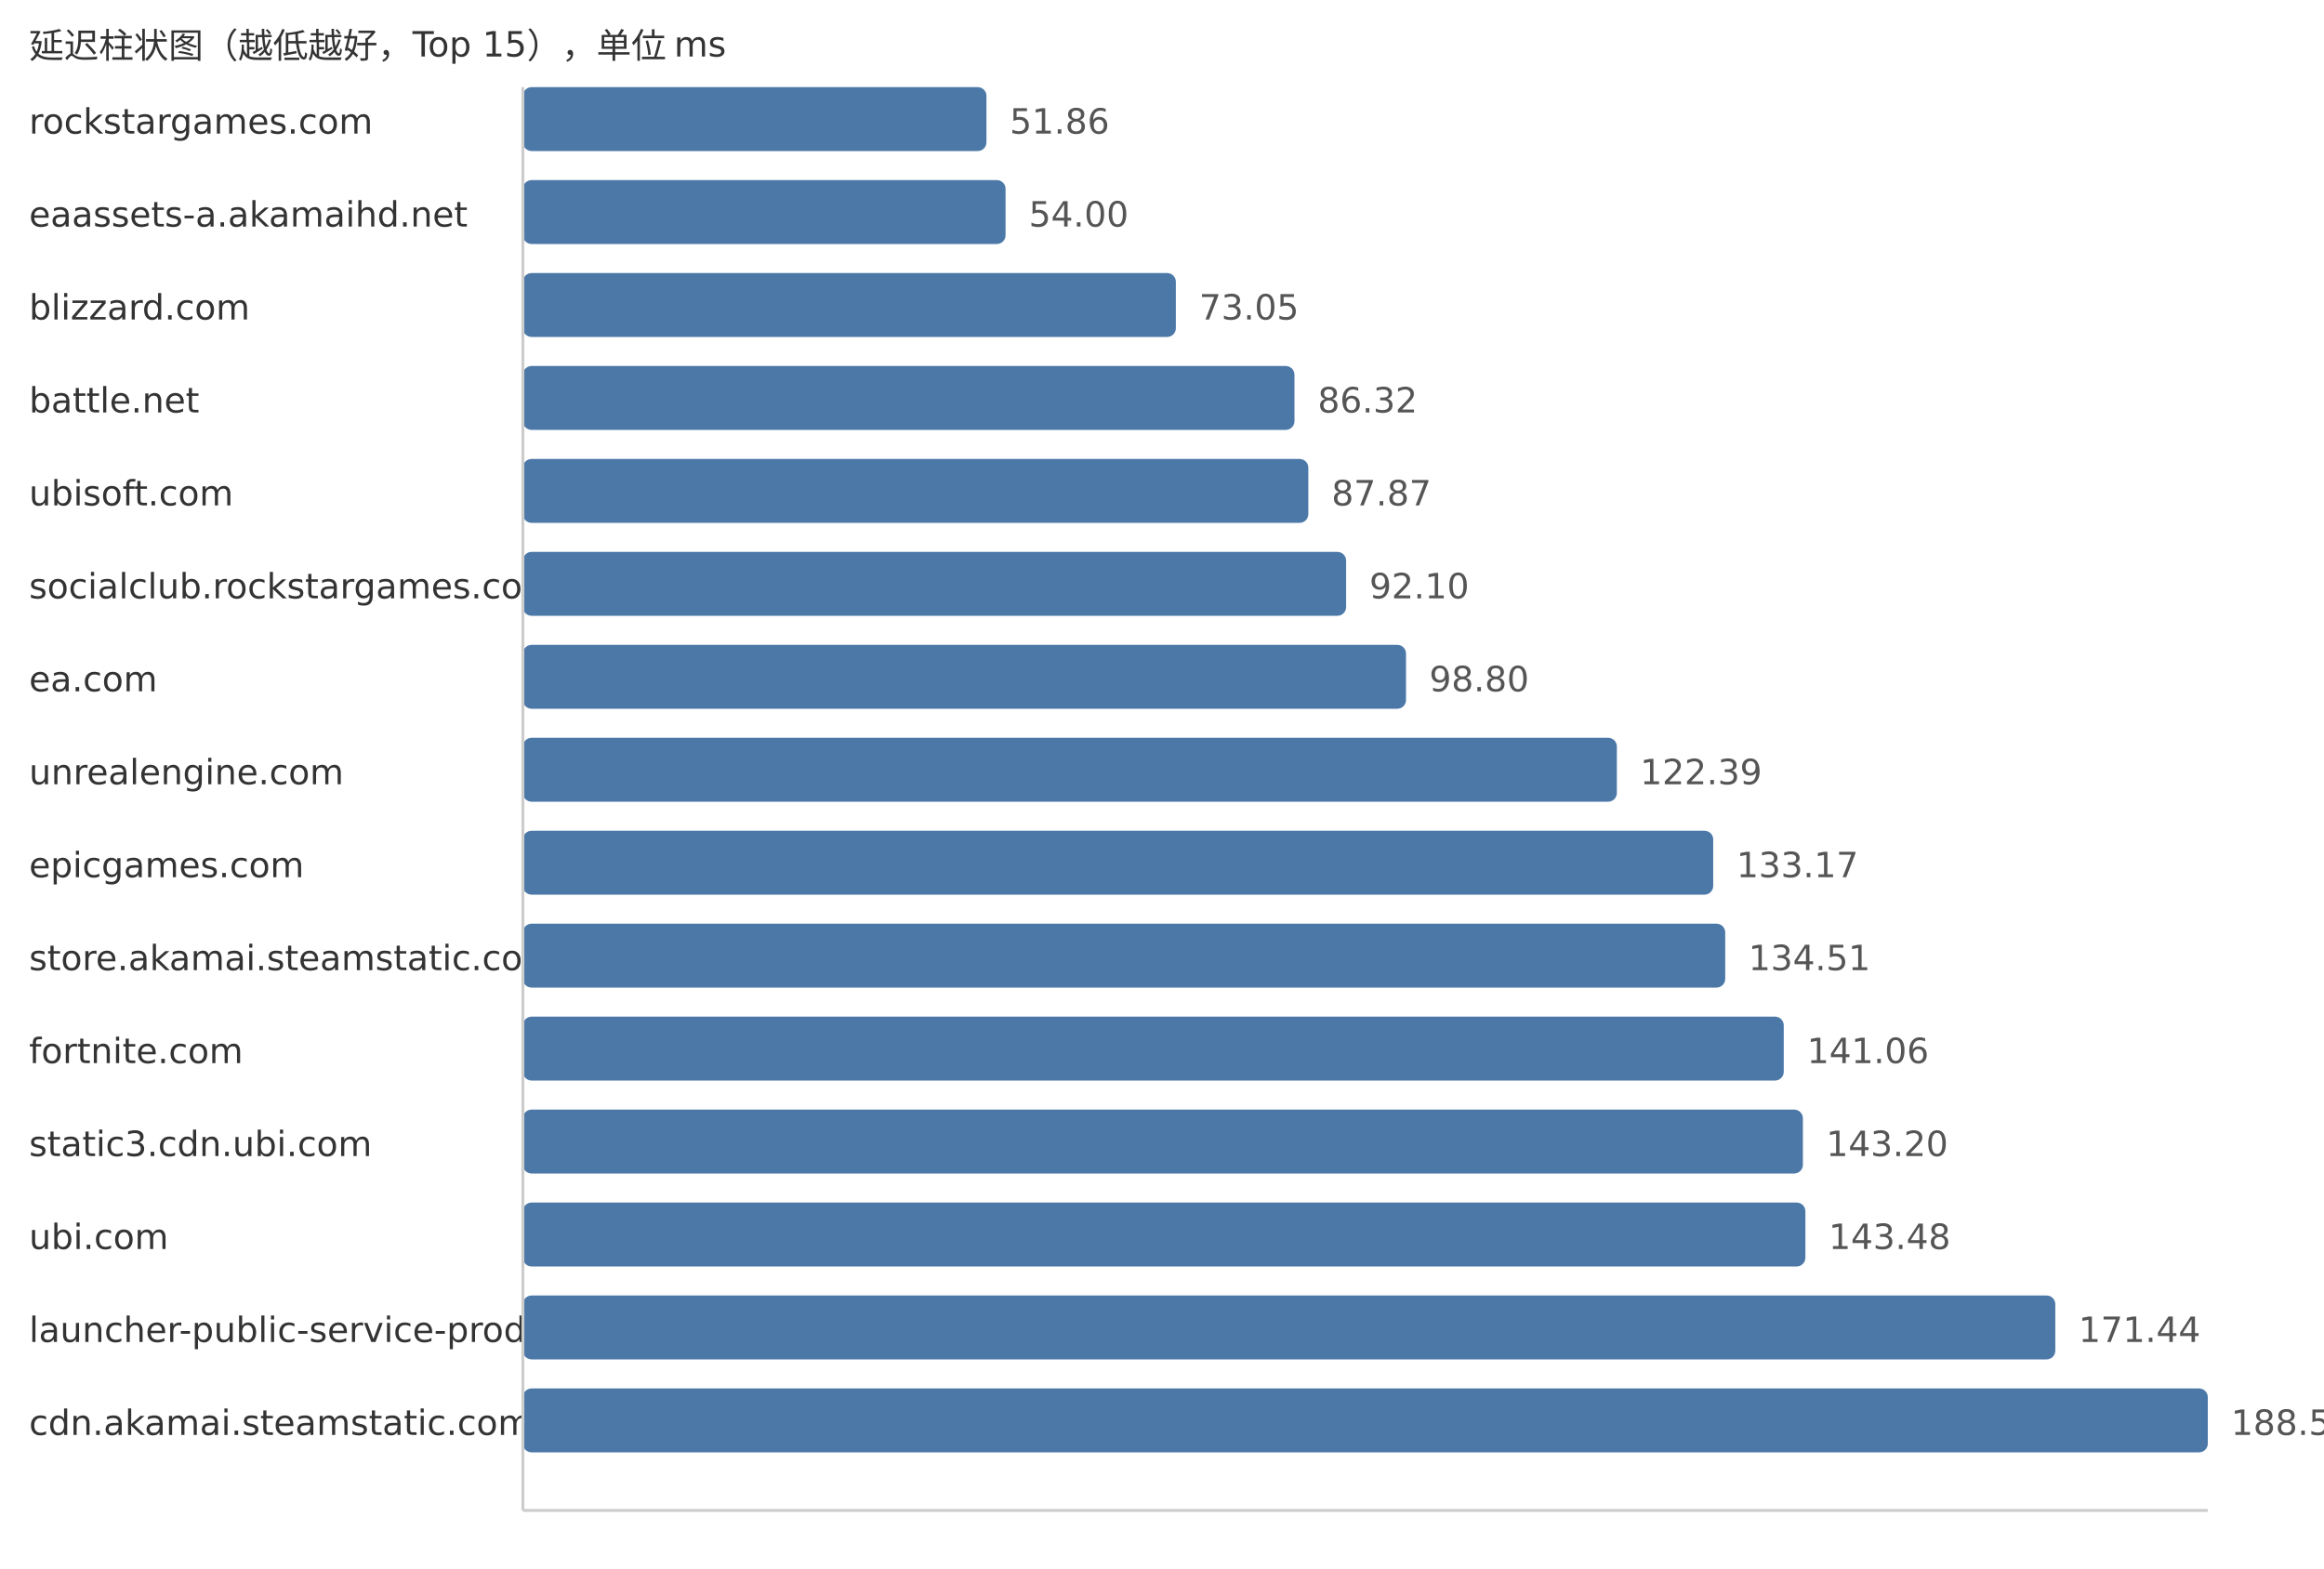
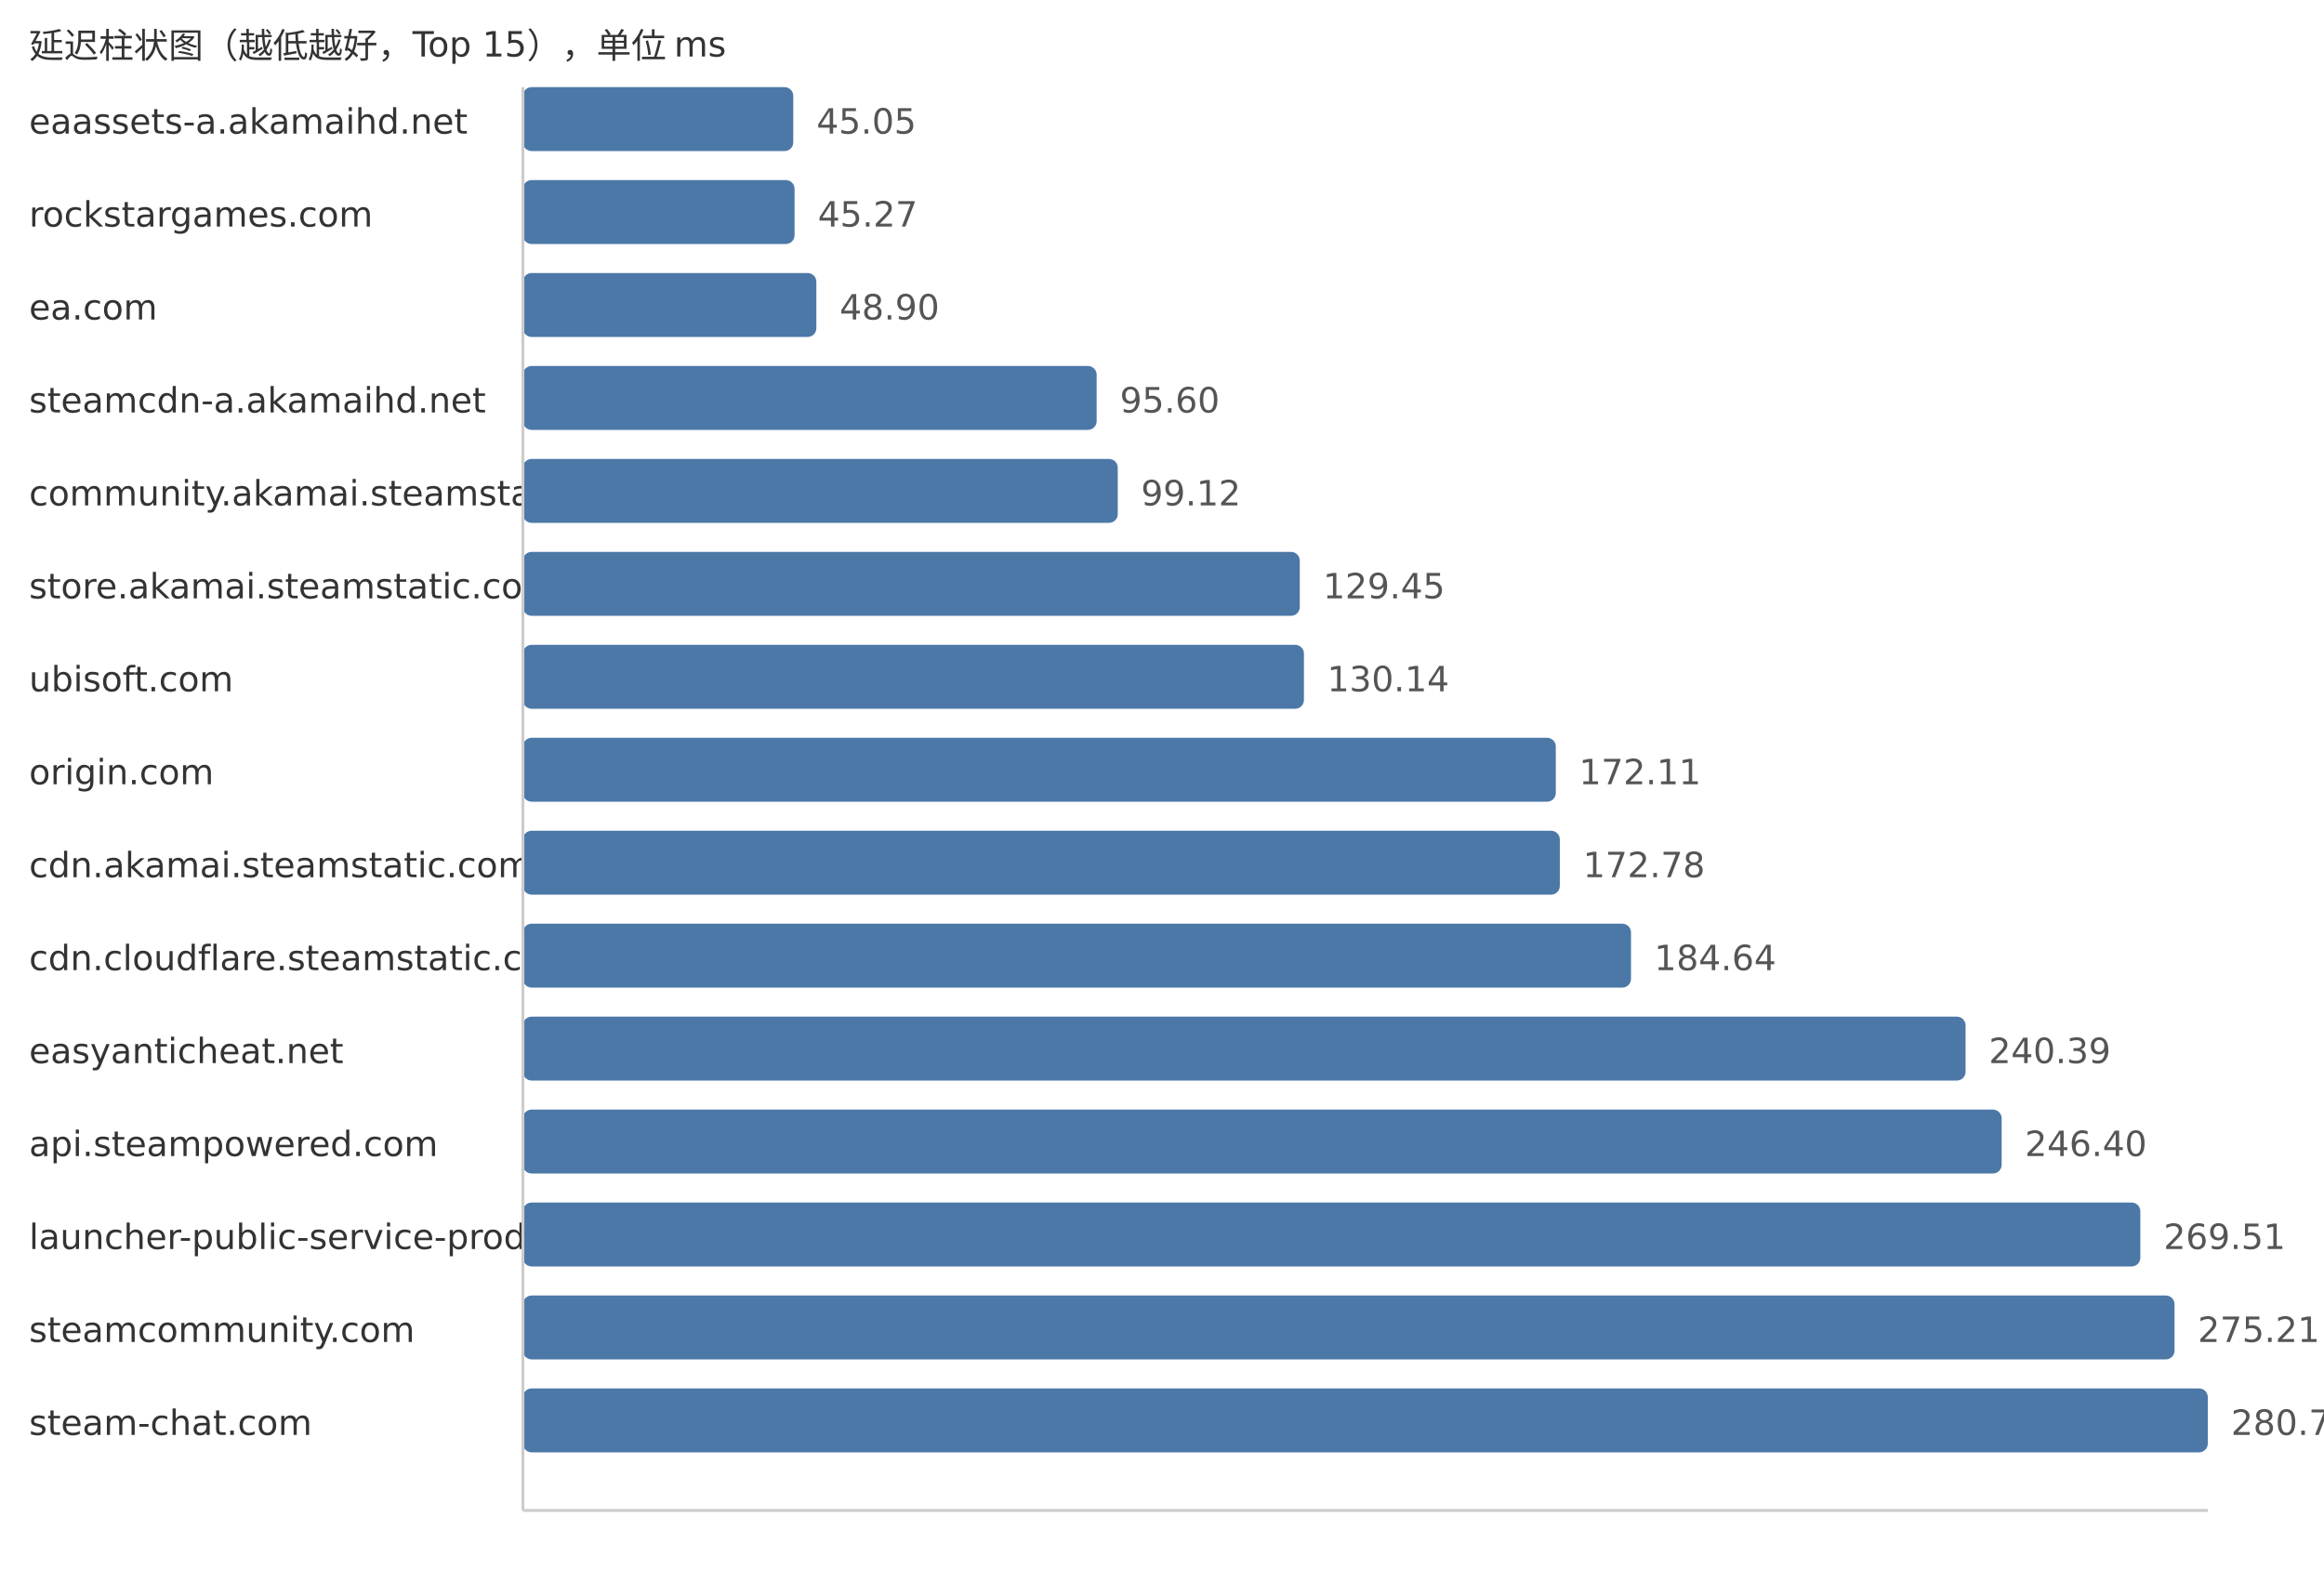
<svg xmlns="http://www.w3.org/2000/svg" width="800" height="540">
  <style> .label{font-family:DejaVu Sans,Verdana,Geneva,sans-serif;font-size:12px;fill:#333} .value{font-family:DejaVu Sans,Verdana,Geneva,sans-serif;font-size:12px;fill:#555} </style>
  <text x="10" y="20" class="label">延迟柱状图（越低越好，Top 15），单位 ms</text>
-   <text x="10" y="46" class="label">rockstargames.com</text>
-   <rect x="180" y="30" width="159.57" height="22" fill="#4c78a8" rx="3" />
-   <text x="347.57" y="46" class="value">51.86</text>
-   <text x="10" y="78" class="label">eaassets-a.akamaihd.net</text>
-   <rect x="180" y="62" width="166.15" height="22" fill="#4c78a8" rx="3" />
-   <text x="354.15" y="78" class="value">54.00</text>
-   <text x="10" y="110" class="label">blizzard.com</text>
-   <rect x="180" y="94" width="224.77" height="22" fill="#4c78a8" rx="3" />
-   <text x="412.77" y="110" class="value">73.05</text>
-   <text x="10" y="142" class="label">battle.net</text>
-   <rect x="180" y="126" width="265.6" height="22" fill="#4c78a8" rx="3" />
-   <text x="453.6" y="142" class="value">86.32</text>
-   <text x="10" y="174" class="label">ubisoft.com</text>
-   <rect x="180" y="158" width="270.37" height="22" fill="#4c78a8" rx="3" />
-   <text x="458.37" y="174" class="value">87.87</text>
-   <text x="10" y="206" class="label">socialclub.rockstargames.com</text>
-   <rect x="180" y="190" width="283.38" height="22" fill="#4c78a8" rx="3" />
-   <text x="471.38" y="206" class="value">92.10</text>
-   <text x="10" y="238" class="label">ea.com</text>
-   <rect x="180" y="222" width="304.0" height="22" fill="#4c78a8" rx="3" />
-   <text x="492.0" y="238" class="value">98.80</text>
-   <text x="10" y="270" class="label">unrealengine.com</text>
-   <rect x="180" y="254" width="376.58" height="22" fill="#4c78a8" rx="3" />
-   <text x="564.58" y="270" class="value">122.39</text>
-   <text x="10" y="302" class="label">epicgames.com</text>
-   <rect x="180" y="286" width="409.75" height="22" fill="#4c78a8" rx="3" />
-   <text x="597.75" y="302" class="value">133.17</text>
-   <text x="10" y="334" class="label">store.akamai.steamstatic.com</text>
-   <rect x="180" y="318" width="413.88" height="22" fill="#4c78a8" rx="3" />
-   <text x="601.88" y="334" class="value">134.51</text>
-   <text x="10" y="366" class="label">fortnite.com</text>
-   <rect x="180" y="350" width="434.03" height="22" fill="#4c78a8" rx="3" />
-   <text x="622.03" y="366" class="value">141.06</text>
-   <text x="10" y="398" class="label">static3.cdn.ubi.com</text>
-   <rect x="180" y="382" width="440.62" height="22" fill="#4c78a8" rx="3" />
-   <text x="628.62" y="398" class="value">143.20</text>
-   <text x="10" y="430" class="label">ubi.com</text>
-   <rect x="180" y="414" width="441.48" height="22" fill="#4c78a8" rx="3" />
-   <text x="629.48" y="430" class="value">143.48</text>
-   <text x="10" y="462" class="label">launcher-public-service-prod06.ol.epicgames.com</text>
-   <rect x="180" y="446" width="527.51" height="22" fill="#4c78a8" rx="3" />
-   <text x="715.51" y="462" class="value">171.44</text>
-   <text x="10" y="494" class="label">cdn.akamai.steamstatic.com</text>
+   <text x="10" y="46" class="label">eaassets-a.akamaihd.net</text>
+   <rect x="180" y="30" width="93.07" height="22" fill="#4c78a8" rx="3" />
+   <text x="281.07" y="46" class="value">45.05</text>
+   <text x="10" y="78" class="label">rockstargames.com</text>
+   <rect x="180" y="62" width="93.52" height="22" fill="#4c78a8" rx="3" />
+   <text x="281.52" y="78" class="value">45.27</text>
+   <text x="10" y="110" class="label">ea.com</text>
+   <rect x="180" y="94" width="101.02" height="22" fill="#4c78a8" rx="3" />
+   <text x="289.02" y="110" class="value">48.90</text>
+   <text x="10" y="142" class="label">steamcdn-a.akamaihd.net</text>
+   <rect x="180" y="126" width="197.5" height="22" fill="#4c78a8" rx="3" />
+   <text x="385.5" y="142" class="value">95.60</text>
+   <text x="10" y="174" class="label">community.akamai.steamstatic.com</text>
+   <rect x="180" y="158" width="204.77" height="22" fill="#4c78a8" rx="3" />
+   <text x="392.77" y="174" class="value">99.12</text>
+   <text x="10" y="206" class="label">store.akamai.steamstatic.com</text>
+   <rect x="180" y="190" width="267.43" height="22" fill="#4c78a8" rx="3" />
+   <text x="455.43" y="206" class="value">129.45</text>
+   <text x="10" y="238" class="label">ubisoft.com</text>
+   <rect x="180" y="222" width="268.86" height="22" fill="#4c78a8" rx="3" />
+   <text x="456.86" y="238" class="value">130.14</text>
+   <text x="10" y="270" class="label">origin.com</text>
+   <rect x="180" y="254" width="355.56" height="22" fill="#4c78a8" rx="3" />
+   <text x="543.56" y="270" class="value">172.11</text>
+   <text x="10" y="302" class="label">cdn.akamai.steamstatic.com</text>
+   <rect x="180" y="286" width="356.95" height="22" fill="#4c78a8" rx="3" />
+   <text x="544.95" y="302" class="value">172.78</text>
+   <text x="10" y="334" class="label">cdn.cloudflare.steamstatic.com</text>
+   <rect x="180" y="318" width="381.45" height="22" fill="#4c78a8" rx="3" />
+   <text x="569.45" y="334" class="value">184.64</text>
+   <text x="10" y="366" class="label">easyanticheat.net</text>
+   <rect x="180" y="350" width="496.62" height="22" fill="#4c78a8" rx="3" />
+   <text x="684.62" y="366" class="value">240.39</text>
+   <text x="10" y="398" class="label">api.steampowered.com</text>
+   <rect x="180" y="382" width="509.04" height="22" fill="#4c78a8" rx="3" />
+   <text x="697.04" y="398" class="value">246.40</text>
+   <text x="10" y="430" class="label">launcher-public-service-prod06.ol.epicgames.com</text>
+   <rect x="180" y="414" width="556.78" height="22" fill="#4c78a8" rx="3" />
+   <text x="744.78" y="430" class="value">269.51</text>
+   <text x="10" y="462" class="label">steamcommunity.com</text>
+   <rect x="180" y="446" width="568.55" height="22" fill="#4c78a8" rx="3" />
+   <text x="756.55" y="462" class="value">275.21</text>
+   <text x="10" y="494" class="label">steam-chat.com</text>
  <rect x="180" y="478" width="580.0" height="22" fill="#4c78a8" rx="3" />
-   <text x="768.0" y="494" class="value">188.50</text>
+   <text x="768.0" y="494" class="value">280.75</text>
  <line x1="180" y1="30" x2="180" y2="520" stroke="#ccc" />
  <line x1="180" y1="520" x2="760" y2="520" stroke="#ccc" />
</svg>
